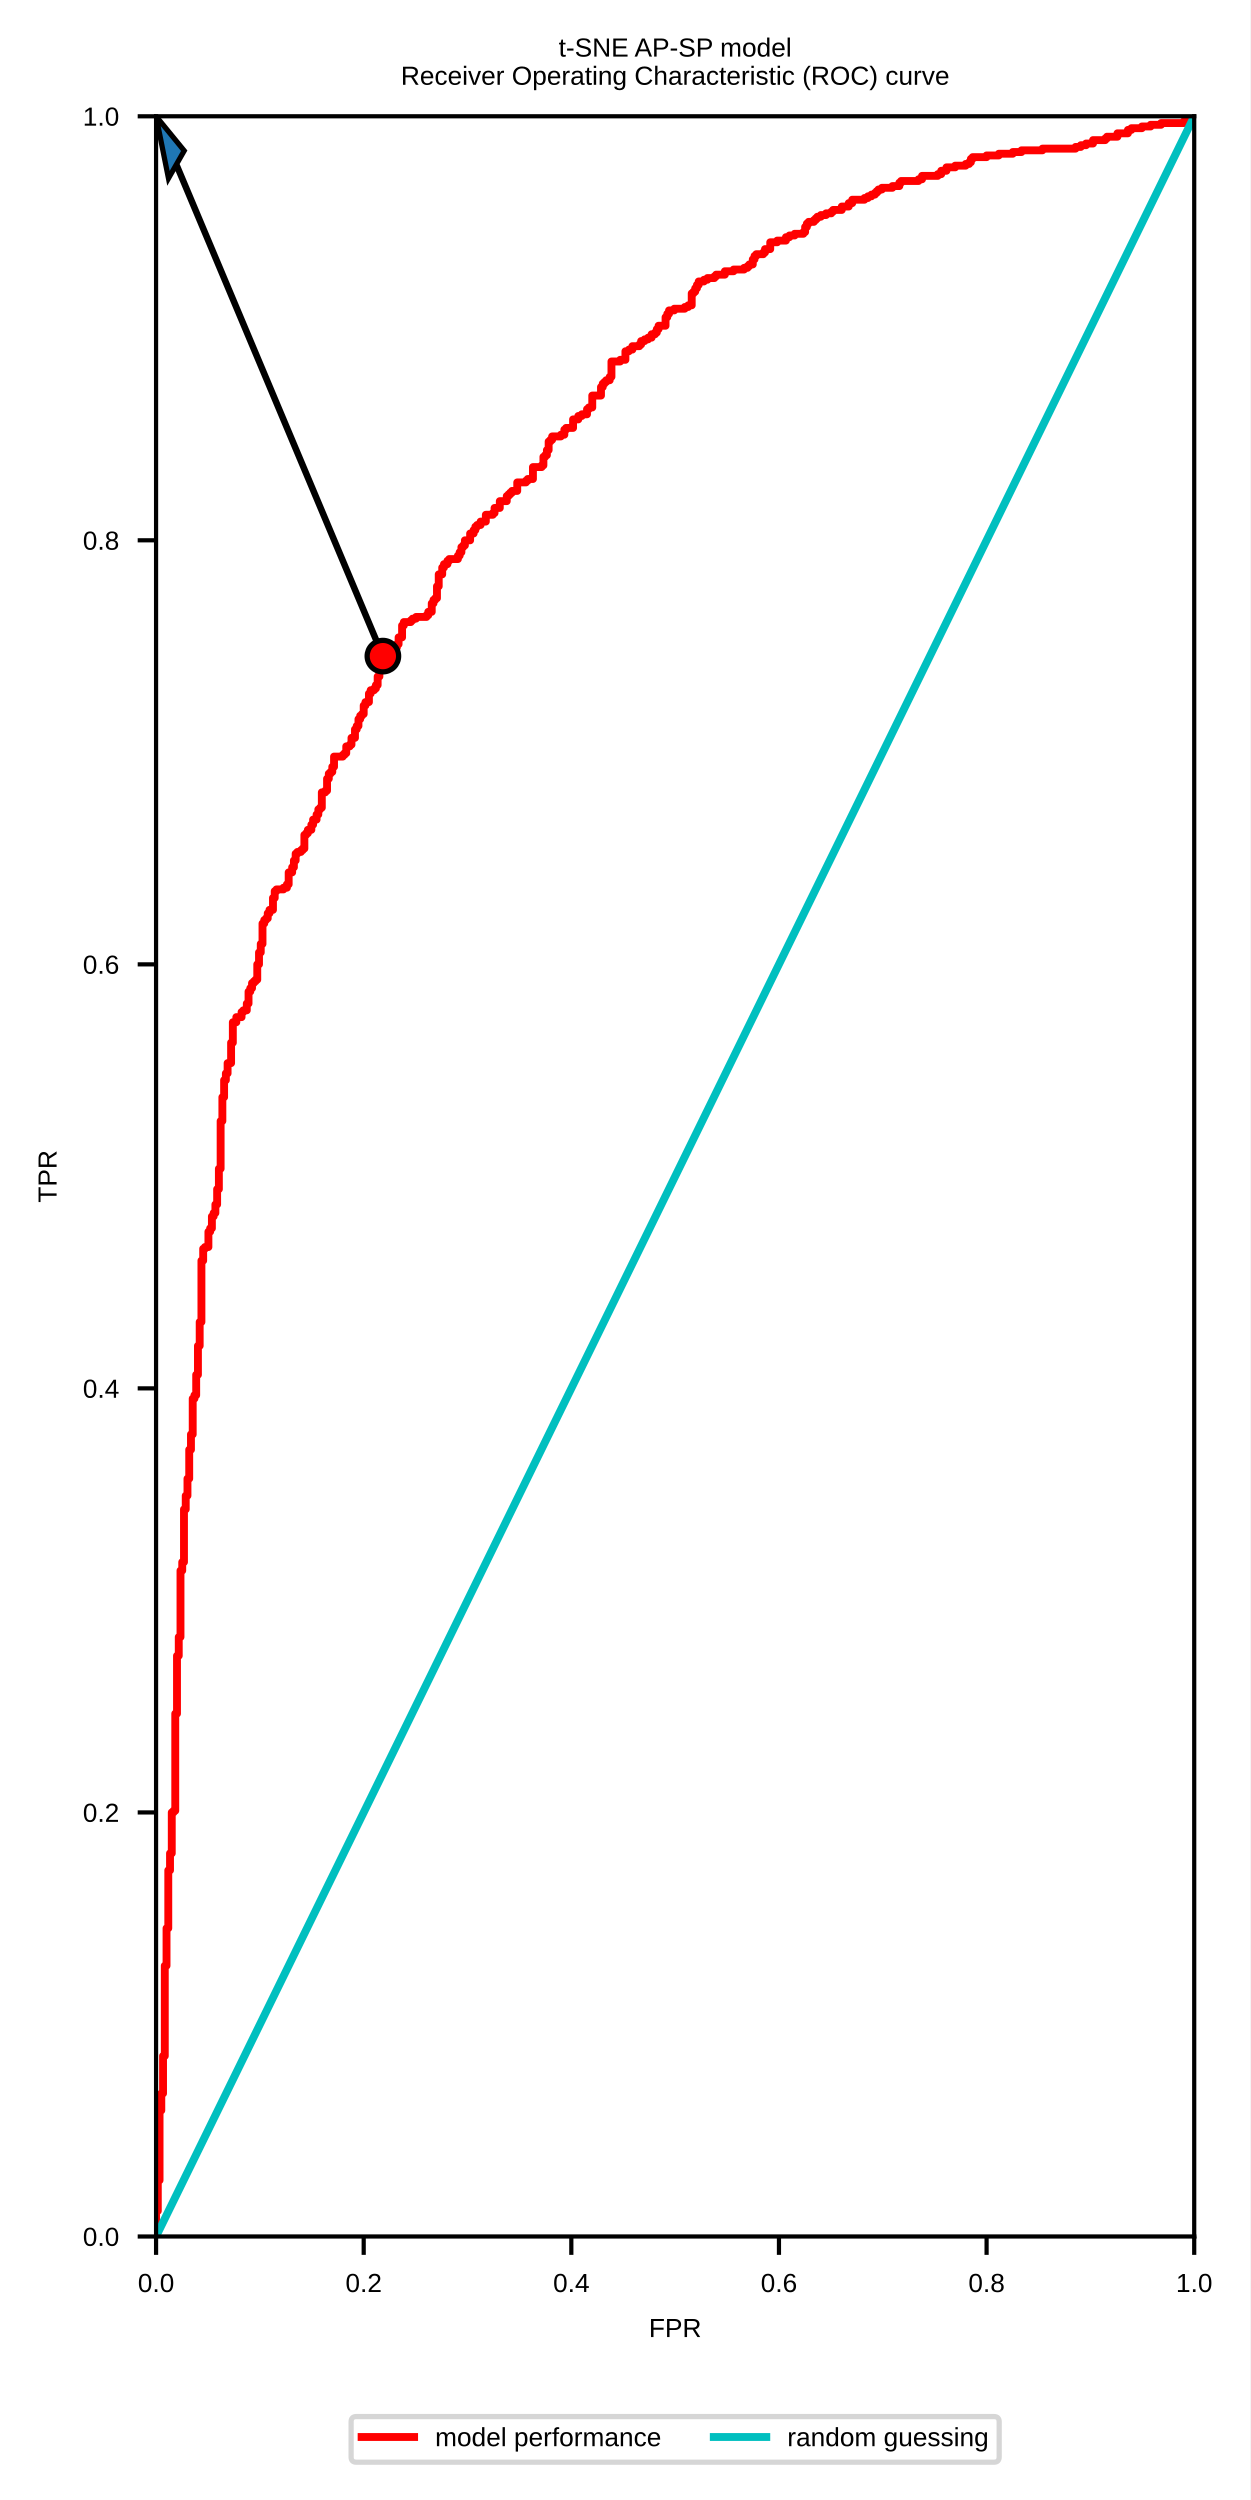
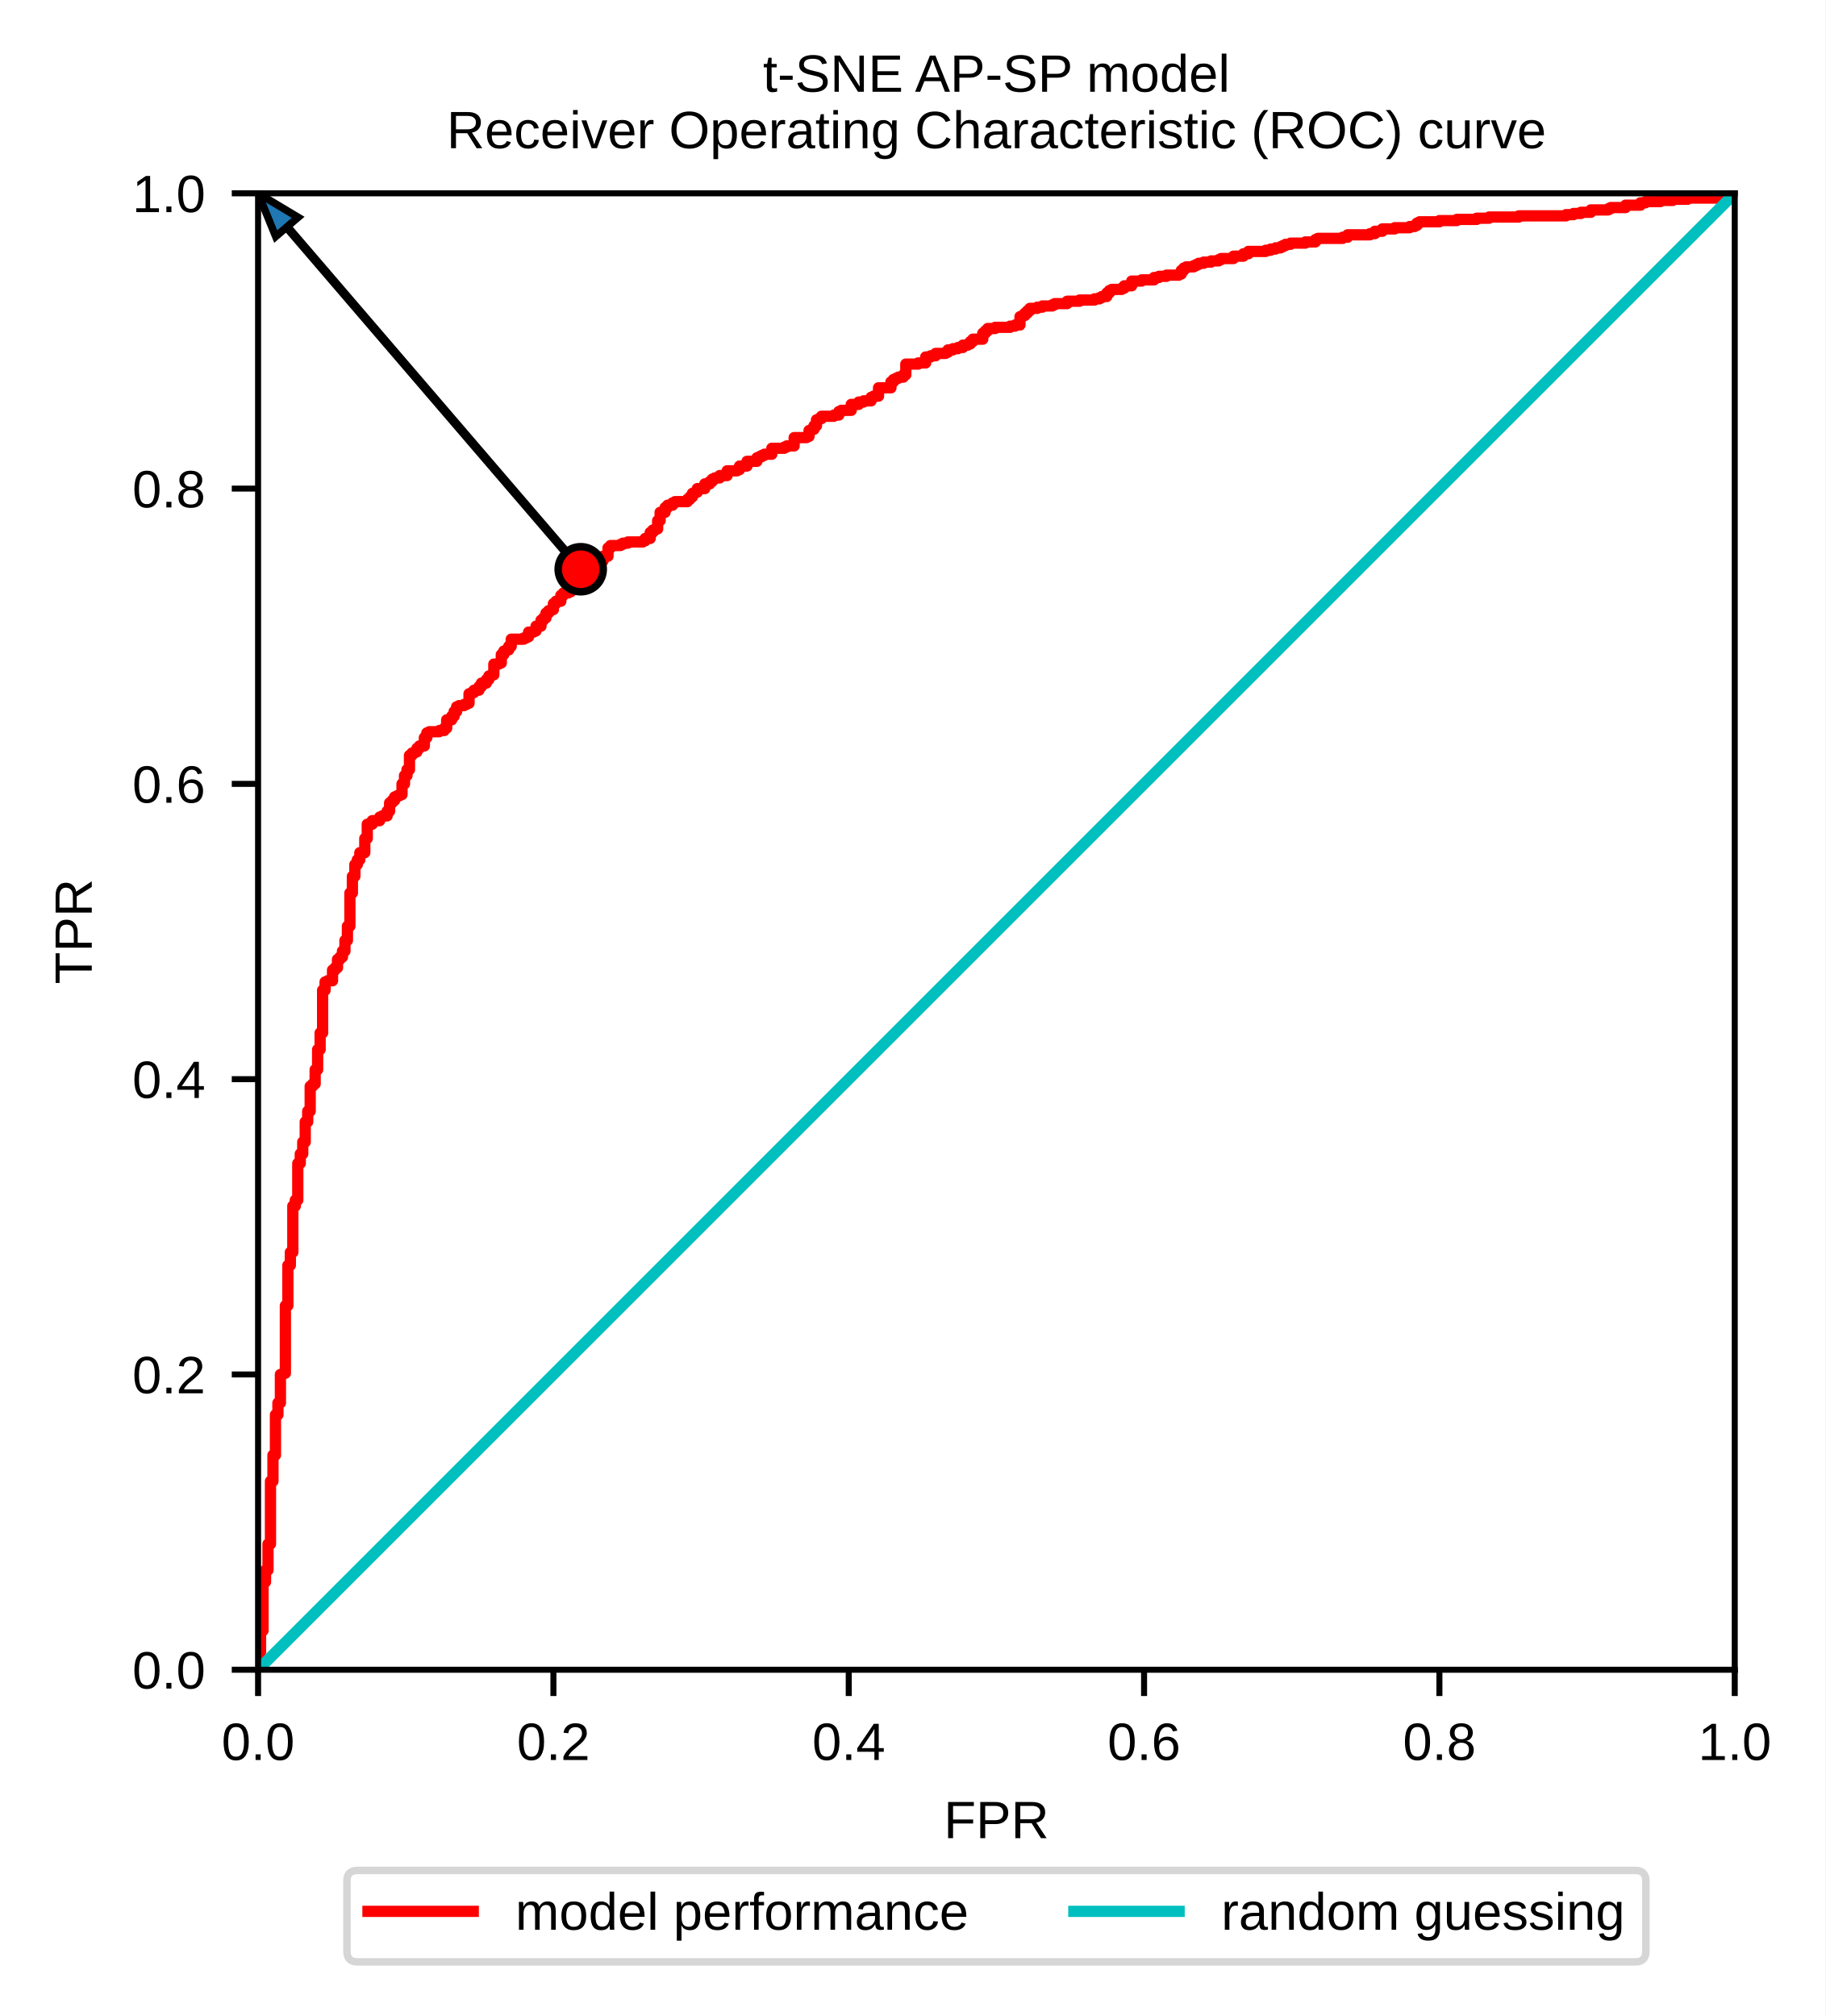
- <svg xmlns="http://www.w3.org/2000/svg" xmlns:xlink="http://www.w3.org/1999/xlink" width="238.114pt" height="476.127pt" viewBox="0 0 238.114 476.127" version="1.1">
+ <svg xmlns="http://www.w3.org/2000/svg" xmlns:xlink="http://www.w3.org/1999/xlink" width="242.838pt" height="268.234pt" viewBox="0 0 242.838 268.234" version="1.1">
  <defs>
    <style type="text/css">*{stroke-linejoin: round; stroke-linecap: butt}</style>
  </defs>
  <g id="figure_1">
    <g id="patch_1">
-       <path d="M 0 476.127  L 238.114 476.127  L 238.114 0  L 0 0  z " style="fill: #ffffff" />
+       <path d="M -0 268.234  L 242.838 268.234  L 242.838 0  L -0 0  z " style="fill: #ffffff" />
    </g>
    <g id="axes_1">
      <g id="patch_2">
-         <path d="M 29.723 425.939  L 227.439 425.939  L 227.439 22.144  L 29.723 22.144  z " style="fill: #ffffff" />
+         <path d="M 34.332 222.163  L 230.773 222.163  L 230.773 25.722  L 34.332 25.722  z " style="fill: #ffffff" />
      </g>
      <g id="patch_3">
-         <path d="M 29.723 22.144  L 35.086 28.708  L 33.66 31.206  L 72.996 124.826  L 72.846 125.089  L 33.51 31.469  L 32.085 33.967  z " clip-path="url(#p49e998c616)" style="fill: #1f77b4; stroke: #000000; stroke-linejoin: miter" />
+         <path d="M 34.332 25.722  L 39.66 28.915  L 38.244 30.13  L 77.326 75.675  L 77.177 75.803  L 38.095 30.258  L 36.679 31.474  z " clip-path="url(#pd72dc86555)" style="fill: #1f77b4; stroke: #000000; stroke-linejoin: miter" />
      </g>
      <g id="matplotlib.axis_1">
        <g id="xtick_1">
          <g id="line2d_1">
            <defs>
-               <path id="mb31fe94b83" d="M 0 0  L 0 3.5  " style="stroke: #000000; stroke-width: 0.8" />
+               <path id="m3ef43708df" d="M 0 0  L 0 3.5  " style="stroke: #000000; stroke-width: 0.8" />
            </defs>
            <g>
-               <use xlink:href="#mb31fe94b83" x="29.723" y="425.939" style="stroke: #000000; stroke-width: 0.8" />
+               <use xlink:href="#m3ef43708df" x="34.332" y="222.163" style="stroke: #000000; stroke-width: 0.8" />
            </g>
          </g>
          <g id="text_1">
-             <text style="font: 5px 'Arial'; text-anchor: middle" x="29.723" y="436.518" transform="rotate(-0 29.72266 436.5184)">0.0</text>
+             <text style="font: 7px 'Arial'; text-anchor: middle" x="34.332" y="234.173" transform="rotate(-0 34.33172 234.1733)">0.0</text>
          </g>
        </g>
        <g id="xtick_2">
          <g id="line2d_2">
            <g>
-               <use xlink:href="#mb31fe94b83" x="69.266" y="425.939" style="stroke: #000000; stroke-width: 0.8" />
+               <use xlink:href="#m3ef43708df" x="73.62" y="222.163" style="stroke: #000000; stroke-width: 0.8" />
            </g>
          </g>
          <g id="text_2">
-             <text style="font: 5px 'Arial'; text-anchor: middle" x="69.266" y="436.518" transform="rotate(-0 69.26596 436.5184)">0.2</text>
+             <text style="font: 7px 'Arial'; text-anchor: middle" x="73.62" y="234.173" transform="rotate(-0 73.61991 234.1733)">0.2</text>
          </g>
        </g>
        <g id="xtick_3">
          <g id="line2d_3">
            <g>
-               <use xlink:href="#mb31fe94b83" x="108.809" y="425.939" style="stroke: #000000; stroke-width: 0.8" />
+               <use xlink:href="#m3ef43708df" x="112.908" y="222.163" style="stroke: #000000; stroke-width: 0.8" />
            </g>
          </g>
          <g id="text_3">
-             <text style="font: 5px 'Arial'; text-anchor: middle" x="108.809" y="436.518" transform="rotate(-0 108.8093 436.5184)">0.4</text>
+             <text style="font: 7px 'Arial'; text-anchor: middle" x="112.908" y="234.173" transform="rotate(-0 112.9081 234.1733)">0.4</text>
          </g>
        </g>
        <g id="xtick_4">
          <g id="line2d_4">
            <g>
-               <use xlink:href="#mb31fe94b83" x="148.353" y="425.939" style="stroke: #000000; stroke-width: 0.8" />
+               <use xlink:href="#m3ef43708df" x="152.196" y="222.163" style="stroke: #000000; stroke-width: 0.8" />
            </g>
          </g>
          <g id="text_4">
-             <text style="font: 5px 'Arial'; text-anchor: middle" x="148.353" y="436.518" transform="rotate(-0 148.3526 436.5184)">0.6</text>
+             <text style="font: 7px 'Arial'; text-anchor: middle" x="152.196" y="234.173" transform="rotate(-0 152.1963 234.1733)">0.6</text>
          </g>
        </g>
        <g id="xtick_5">
          <g id="line2d_5">
            <g>
-               <use xlink:href="#mb31fe94b83" x="187.896" y="425.939" style="stroke: #000000; stroke-width: 0.8" />
+               <use xlink:href="#m3ef43708df" x="191.484" y="222.163" style="stroke: #000000; stroke-width: 0.8" />
            </g>
          </g>
          <g id="text_5">
-             <text style="font: 5px 'Arial'; text-anchor: middle" x="187.896" y="436.518" transform="rotate(-0 187.8959 436.5184)">0.8</text>
+             <text style="font: 7px 'Arial'; text-anchor: middle" x="191.484" y="234.173" transform="rotate(-0 191.4845 234.1733)">0.8</text>
          </g>
        </g>
        <g id="xtick_6">
          <g id="line2d_6">
            <g>
-               <use xlink:href="#mb31fe94b83" x="227.439" y="425.939" style="stroke: #000000; stroke-width: 0.8" />
+               <use xlink:href="#m3ef43708df" x="230.773" y="222.163" style="stroke: #000000; stroke-width: 0.8" />
            </g>
          </g>
          <g id="text_6">
-             <text style="font: 5px 'Arial'; text-anchor: middle" x="227.439" y="436.518" transform="rotate(-0 227.4392 436.5184)">1.0</text>
+             <text style="font: 7px 'Arial'; text-anchor: middle" x="230.773" y="234.173" transform="rotate(-0 230.7727 234.1733)">1.0</text>
          </g>
        </g>
        <g id="text_7">
-           <text style="font: 5px 'Arial'; text-anchor: middle" x="128.581" y="445.091" transform="rotate(-0 128.5809 445.0911)">FPR</text>
+           <text style="font: 7px 'Arial'; text-anchor: middle" x="132.552" y="244.575" transform="rotate(-0 132.5522 244.575)">FPR</text>
        </g>
      </g>
      <g id="matplotlib.axis_2">
        <g id="ytick_1">
          <g id="line2d_7">
            <defs>
-               <path id="m7b2ec43b02" d="M 0 0  L -3.5 0  " style="stroke: #000000; stroke-width: 0.8" />
+               <path id="m87cd14ce79" d="M 0 0  L -3.5 0  " style="stroke: #000000; stroke-width: 0.8" />
            </defs>
            <g>
-               <use xlink:href="#m7b2ec43b02" x="29.723" y="425.939" style="stroke: #000000; stroke-width: 0.8" />
+               <use xlink:href="#m87cd14ce79" x="34.332" y="222.163" style="stroke: #000000; stroke-width: 0.8" />
            </g>
          </g>
          <g id="text_8">
-             <text style="font: 5px 'Arial'; text-anchor: end" x="22.723" y="427.729" transform="rotate(-0 22.72266 427.7289)">0.0</text>
+             <text style="font: 7px 'Arial'; text-anchor: end" x="27.332" y="224.668" transform="rotate(-0 27.33172 224.6681)">0.0</text>
          </g>
        </g>
        <g id="ytick_2">
          <g id="line2d_8">
            <g>
-               <use xlink:href="#m7b2ec43b02" x="29.723" y="345.18" style="stroke: #000000; stroke-width: 0.8" />
+               <use xlink:href="#m87cd14ce79" x="34.332" y="182.875" style="stroke: #000000; stroke-width: 0.8" />
            </g>
          </g>
          <g id="text_9">
-             <text style="font: 5px 'Arial'; text-anchor: end" x="22.723" y="346.97" transform="rotate(-0 22.72266 346.9699)">0.2</text>
+             <text style="font: 7px 'Arial'; text-anchor: end" x="27.332" y="185.38" transform="rotate(-0 27.33172 185.3799)">0.2</text>
          </g>
        </g>
        <g id="ytick_3">
          <g id="line2d_9">
            <g>
-               <use xlink:href="#m7b2ec43b02" x="29.723" y="264.421" style="stroke: #000000; stroke-width: 0.8" />
+               <use xlink:href="#m87cd14ce79" x="34.332" y="143.586" style="stroke: #000000; stroke-width: 0.8" />
            </g>
          </g>
          <g id="text_10">
-             <text style="font: 5px 'Arial'; text-anchor: end" x="22.723" y="266.211" transform="rotate(-0 22.72266 266.2108)">0.4</text>
+             <text style="font: 7px 'Arial'; text-anchor: end" x="27.332" y="146.092" transform="rotate(-0 27.33172 146.0917)">0.4</text>
          </g>
        </g>
        <g id="ytick_4">
          <g id="line2d_10">
            <g>
-               <use xlink:href="#m7b2ec43b02" x="29.723" y="183.662" style="stroke: #000000; stroke-width: 0.8" />
+               <use xlink:href="#m87cd14ce79" x="34.332" y="104.298" style="stroke: #000000; stroke-width: 0.8" />
            </g>
          </g>
          <g id="text_11">
-             <text style="font: 5px 'Arial'; text-anchor: end" x="22.723" y="185.452" transform="rotate(-0 22.72266 185.4518)">0.6</text>
+             <text style="font: 7px 'Arial'; text-anchor: end" x="27.332" y="106.804" transform="rotate(-0 27.33172 106.8035)">0.6</text>
          </g>
        </g>
        <g id="ytick_5">
          <g id="line2d_11">
            <g>
-               <use xlink:href="#m7b2ec43b02" x="29.723" y="102.903" style="stroke: #000000; stroke-width: 0.8" />
+               <use xlink:href="#m87cd14ce79" x="34.332" y="65.01" style="stroke: #000000; stroke-width: 0.8" />
            </g>
          </g>
          <g id="text_12">
-             <text style="font: 5px 'Arial'; text-anchor: end" x="22.723" y="104.693" transform="rotate(-0 22.72266 104.6927)">0.8</text>
+             <text style="font: 7px 'Arial'; text-anchor: end" x="27.332" y="67.515" transform="rotate(-0 27.33172 67.51533)">0.8</text>
          </g>
        </g>
        <g id="ytick_6">
          <g id="line2d_12">
            <g>
-               <use xlink:href="#m7b2ec43b02" x="29.723" y="22.144" style="stroke: #000000; stroke-width: 0.8" />
+               <use xlink:href="#m87cd14ce79" x="34.332" y="25.722" style="stroke: #000000; stroke-width: 0.8" />
            </g>
          </g>
          <g id="text_13">
-             <text style="font: 5px 'Arial'; text-anchor: end" x="22.723" y="23.934" transform="rotate(-0 22.72266 23.93367)">1.0</text>
+             <text style="font: 7px 'Arial'; text-anchor: end" x="27.332" y="28.227" transform="rotate(-0 27.33172 28.22714)">1.0</text>
          </g>
        </g>
        <g id="text_14">
-           <text style="font: 5px 'Arial'; text-anchor: middle" x="10.779" y="224.042" transform="rotate(-90 10.77891 224.0419)">TPR</text>
+           <text style="font: 7px 'Arial'; text-anchor: middle" x="12.21" y="123.942" transform="rotate(-90 12.21047 123.9424)">TPR</text>
        </g>
      </g>
      <g id="line2d_13">
-         <path d="M 29.723 425.939  L 29.723 421.074  L 30.055 421.074  L 30.055 415.236  L 30.387 415.236  L 30.387 401.939  L 30.72 401.939  L 30.72 398.695  L 31.052 398.695  L 31.052 391.56  L 31.384 391.56  L 31.384 374.37  L 31.716 374.37  L 31.716 367.235  L 32.049 367.235  L 32.049 356.208  L 32.381 356.208  L 32.381 352.964  L 32.713 352.964  L 32.713 345.18  L 33.046 345.18  L 33.046 344.856  L 33.378 344.856  L 33.378 326.369  L 33.71 326.369  L 33.71 315.342  L 34.043 315.342  L 34.043 311.774  L 34.375 311.774  L 34.375 299.125  L 34.707 299.125  L 34.707 297.503  L 35.039 297.503  L 35.039 287.449  L 35.372 287.449  L 35.372 284.854  L 35.704 284.854  L 35.704 281.611  L 36.036 281.611  L 36.036 276.097  L 36.369 276.097  L 36.369 273.178  L 36.701 273.178  L 36.701 266.367  L 37.033 266.367  L 37.033 265.719  L 37.365 265.719  L 37.365 261.827  L 37.698 261.827  L 37.698 256.313  L 38.03 256.313  L 38.03 251.772  L 38.362 251.772  L 38.362 240.096  L 38.695 240.096  L 38.695 237.826  L 39.027 237.826  L 39.027 237.502  L 39.692 237.502  L 39.692 234.583  L 40.024 234.583  L 40.024 233.934  L 40.356 233.934  L 40.356 231.664  L 40.688 231.664  L 40.688 231.015  L 41.021 231.015  L 41.021 229.393  L 41.353 229.393  L 41.353 226.474  L 41.685 226.474  L 41.685 222.582  L 42.018 222.582  L 42.018 213.501  L 42.35 213.501  L 42.35 208.96  L 42.682 208.96  L 42.682 205.717  L 43.015 205.717  L 43.015 204.42  L 43.347 204.42  L 43.347 202.474  L 44.011 202.474  L 44.011 198.582  L 44.344 198.582  L 44.344 194.69  L 45.008 194.69  L 45.008 193.717  L 46.005 193.717  L 46.005 192.744  L 46.337 192.744  L 46.337 192.419  L 47.002 192.419  L 47.002 191.122  L 47.334 191.122  L 47.334 188.852  L 47.667 188.852  L 47.667 188.203  L 47.999 188.203  L 47.999 187.23  L 48.331 187.23  L 48.331 186.906  L 48.664 186.906  L 48.664 186.581  L 48.996 186.581  L 48.996 183.662  L 49.328 183.662  L 49.328 181.392  L 49.66 181.392  L 49.66 179.77  L 49.993 179.77  L 49.993 175.878  L 50.325 175.878  L 50.325 175.23  L 50.657 175.23  L 50.657 174.905  L 50.99 174.905  L 50.99 173.932  L 51.322 173.932  L 51.322 173.284  L 51.987 173.284  L 51.987 171.013  L 52.319 171.013  L 52.319 169.716  L 52.651 169.716  L 52.651 169.392  L 53.98 169.392  L 53.98 169.067  L 54.645 169.067  L 54.645 168.419  L 54.977 168.419  L 54.977 166.148  L 55.642 166.148  L 55.642 165.175  L 55.974 165.175  L 55.974 163.878  L 56.306 163.878  L 56.306 162.581  L 56.639 162.581  L 56.639 162.256  L 57.303 162.256  L 57.303 161.932  L 57.636 161.932  L 57.636 161.608  L 57.968 161.608  L 57.968 159.013  L 58.3 159.013  L 58.3 158.689  L 58.632 158.689  L 58.632 158.04  L 59.297 158.04  L 59.297 157.067  L 59.629 157.067  L 59.629 156.094  L 60.294 156.094  L 60.294 155.121  L 60.626 155.121  L 60.626 154.148  L 60.959 154.148  L 60.959 153.824  L 61.291 153.824  L 61.291 150.905  L 61.955 150.905  L 61.955 150.58  L 62.288 150.58  L 62.288 148.31  L 62.62 148.31  L 62.62 147.337  L 62.952 147.337  L 62.952 147.013  L 63.285 147.013  L 63.285 146.04  L 63.617 146.04  L 63.617 144.094  L 65.278 144.094  L 65.278 143.769  L 65.611 143.769  L 65.611 143.445  L 65.943 143.445  L 65.943 142.148  L 66.608 142.148  L 66.608 141.823  L 66.94 141.823  L 66.94 140.526  L 67.604 140.526  L 67.604 138.904  L 67.937 138.904  L 67.937 138.256  L 68.269 138.256  L 68.269 136.958  L 68.601 136.958  L 68.601 136.31  L 68.934 136.31  L 68.934 135.985  L 69.266 135.985  L 69.266 134.364  L 69.598 134.364  L 69.598 133.715  L 70.263 133.715  L 70.263 132.093  L 70.595 132.093  L 70.595 131.445  L 71.26 131.445  L 71.26 131.12  L 71.592 131.12  L 71.592 130.472  L 71.924 130.472  L 71.924 128.85  L 72.257 128.85  L 72.257 127.228  L 72.589 127.228  L 72.589 125.931  L 72.921 125.931  L 72.921 124.958  L 73.918 124.958  L 73.918 124.309  L 75.247 124.309  L 75.247 123.336  L 75.58 123.336  L 75.58 122.688  L 75.912 122.688  L 75.912 121.39  L 76.576 121.39  L 76.576 119.12  L 76.909 119.12  L 76.909 118.471  L 78.238 118.471  L 78.238 118.147  L 78.57 118.147  L 78.57 117.823  L 79.235 117.823  L 79.235 117.498  L 81.229 117.498  L 81.229 117.174  L 81.561 117.174  L 81.561 116.525  L 82.226 116.525  L 82.226 114.904  L 82.558 114.904  L 82.558 114.255  L 82.89 114.255  L 82.89 113.931  L 83.222 113.931  L 83.222 111.66  L 83.555 111.66  L 83.555 109.39  L 84.219 109.39  L 84.219 108.093  L 84.552 108.093  L 84.552 107.444  L 85.216 107.444  L 85.216 106.795  L 85.549 106.795  L 85.549 106.471  L 87.21 106.471  L 87.21 105.822  L 87.542 105.822  L 87.542 105.174  L 87.875 105.174  L 87.875 104.201  L 88.207 104.201  L 88.207 103.876  L 88.539 103.876  L 88.539 102.903  L 89.536 102.903  L 89.536 101.606  L 90.201 101.606  L 90.201 100.957  L 90.533 100.957  L 90.533 100.309  L 90.865 100.309  L 90.865 99.984  L 91.53 99.984  L 91.53 99.336  L 92.527 99.336  L 92.527 98.038  L 93.856 98.038  L 93.856 97.714  L 94.188 97.714  L 94.188 96.741  L 95.185 96.741  L 95.185 95.444  L 96.514 95.444  L 96.514 94.471  L 96.847 94.471  L 96.847 94.146  L 97.179 94.146  L 97.179 93.822  L 97.511 93.822  L 97.511 93.498  L 98.508 93.498  L 98.508 91.876  L 100.17 91.876  L 100.17 91.552  L 100.502 91.552  L 100.502 91.227  L 101.499 91.227  L 101.499 88.957  L 103.16 88.957  L 103.16 88.633  L 103.493 88.633  L 103.493 87.011  L 103.825 87.011  L 103.825 86.687  L 104.157 86.687  L 104.157 85.714  L 104.489 85.714  L 104.489 84.092  L 104.822 84.092  L 104.822 83.768  L 105.154 83.768  L 105.154 83.119  L 106.815 83.119  L 106.815 82.795  L 107.48 82.795  L 107.48 81.822  L 107.812 81.822  L 107.812 81.497  L 109.142 81.497  L 109.142 79.876  L 110.138 79.876  L 110.138 79.227  L 110.803 79.227  L 110.803 78.903  L 111.8 78.903  L 111.8 77.93  L 112.132 77.93  L 112.132 77.605  L 112.797 77.605  L 112.797 75.335  L 114.458 75.335  L 114.458 73.713  L 114.791 73.713  L 114.791 73.065  L 115.123 73.065  L 115.123 72.74  L 115.455 72.74  L 115.455 72.416  L 116.12 72.416  L 116.12 71.767  L 116.452 71.767  L 116.452 68.848  L 118.114 68.848  L 118.114 68.524  L 119.11 68.524  L 119.11 66.902  L 119.775 66.902  L 119.775 66.578  L 120.44 66.578  L 120.44 65.929  L 121.769 65.929  L 121.769 65.605  L 122.101 65.605  L 122.101 64.956  L 122.766 64.956  L 122.766 64.632  L 123.43 64.632  L 123.43 64.308  L 124.095 64.308  L 124.095 63.659  L 124.76 63.659  L 124.76 63.335  L 125.092 63.335  L 125.092 62.686  L 125.424 62.686  L 125.424 62.037  L 126.753 62.037  L 126.753 60.416  L 127.086 60.416  L 127.086 59.767  L 127.418 59.767  L 127.418 59.118  L 128.415 59.118  L 128.415 58.794  L 130.409 58.794  L 130.409 58.47  L 131.073 58.47  L 131.073 58.145  L 131.738 58.145  L 131.738 55.875  L 132.07 55.875  L 132.07 55.551  L 132.402 55.551  L 132.402 54.902  L 132.735 54.902  L 132.735 54.253  L 133.067 54.253  L 133.067 53.605  L 134.064 53.605  L 134.064 53.28  L 134.728 53.28  L 134.728 52.956  L 136.058 52.956  L 136.058 52.632  L 136.39 52.632  L 136.39 52.307  L 138.051 52.307  L 138.051 51.659  L 139.713 51.659  L 139.713 51.334  L 141.707 51.334  L 141.707 51.01  L 142.371 51.01  L 142.371 50.686  L 142.704 50.686  L 142.704 50.361  L 143.368 50.361  L 143.368 49.388  L 143.7 49.388  L 143.7 48.74  L 144.033 48.74  L 144.033 48.415  L 145.362 48.415  L 145.362 48.091  L 145.694 48.091  L 145.694 47.442  L 146.691 47.442  L 146.691 46.145  L 148.02 46.145  L 148.02 45.821  L 149.682 45.821  L 149.682 45.172  L 150.346 45.172  L 150.346 44.848  L 151.343 44.848  L 151.343 44.523  L 153.005 44.523  L 153.005 44.199  L 153.337 44.199  L 153.337 43.226  L 153.669 43.226  L 153.669 42.577  L 154.002 42.577  L 154.002 42.253  L 154.999 42.253  L 154.999 41.929  L 155.331 41.929  L 155.331 41.604  L 155.663 41.604  L 155.663 41.28  L 156.328 41.28  L 156.328 40.956  L 157.325 40.956  L 157.325 40.631  L 158.321 40.631  L 158.321 40.307  L 158.654 40.307  L 158.654 39.983  L 160.315 39.983  L 160.315 39.334  L 161.644 39.334  L 161.644 38.685  L 162.309 38.685  L 162.309 38.037  L 164.635 38.037  L 164.635 37.712  L 165.3 37.712  L 165.3 37.388  L 165.964 37.388  L 165.964 37.064  L 166.629 37.064  L 166.629 36.739  L 166.961 36.739  L 166.961 36.415  L 167.293 36.415  L 167.293 36.091  L 167.958 36.091  L 167.958 35.766  L 169.952 35.766  L 169.952 35.442  L 171.281 35.442  L 171.281 34.793  L 171.613 34.793  L 171.613 34.469  L 174.936 34.469  L 174.936 34.145  L 175.601 34.145  L 175.601 33.496  L 178.592 33.496  L 178.592 33.172  L 179.256 33.172  L 179.256 32.523  L 180.253 32.523  L 180.253 31.874  L 181.915 31.874  L 181.915 31.55  L 183.908 31.55  L 183.908 31.226  L 184.573 31.226  L 184.573 30.901  L 184.905 30.901  L 184.905 30.253  L 185.238 30.253  L 185.238 29.928  L 187.896 29.928  L 187.896 29.604  L 190.222 29.604  L 190.222 29.28  L 192.88 29.28  L 192.88 28.955  L 194.542 28.955  L 194.542 28.631  L 198.529 28.631  L 198.529 28.307  L 204.843 28.307  L 204.843 27.982  L 205.84 27.982  L 205.84 27.658  L 206.837 27.658  L 206.837 27.334  L 208.166 27.334  L 208.166 26.685  L 210.492 26.685  L 210.492 26.361  L 210.824 26.361  L 210.824 26.036  L 212.818 26.036  L 212.818 25.388  L 214.812 25.388  L 214.812 24.739  L 215.477 24.739  L 215.477 24.415  L 217.47 24.415  L 217.47 24.09  L 219.132 24.09  L 219.132 23.766  L 221.126 23.766  L 221.126 23.442  L 225.445 23.442  L 225.445 23.117  L 226.11 23.117  L 226.11 22.793  L 226.442 22.793  L 226.442 22.469  L 227.107 22.469  L 227.107 22.144  L 227.439 22.144  L 227.439 22.144  " clip-path="url(#p49e998c616)" style="fill: none; stroke: #ff0000; stroke-width: 1.5; stroke-linecap: square" />
+         <path d="M 34.332 222.163  L 34.332 219.796  L 34.662 219.796  L 34.662 216.956  L 34.992 216.956  L 34.992 210.487  L 35.322 210.487  L 35.322 208.909  L 35.652 208.909  L 35.652 205.438  L 35.982 205.438  L 35.982 197.075  L 36.313 197.075  L 36.313 193.604  L 36.643 193.604  L 36.643 188.239  L 36.973 188.239  L 36.973 186.661  L 37.303 186.661  L 37.303 182.875  L 37.633 182.875  L 37.633 182.717  L 37.963 182.717  L 37.963 173.723  L 38.294 173.723  L 38.294 168.359  L 38.624 168.359  L 38.624 166.623  L 38.954 166.623  L 38.954 160.469  L 39.284 160.469  L 39.284 159.68  L 39.614 159.68  L 39.614 154.789  L 39.944 154.789  L 39.944 153.527  L 40.274 153.527  L 40.274 151.949  L 40.605 151.949  L 40.605 149.267  L 40.935 149.267  L 40.935 147.847  L 41.265 147.847  L 41.265 144.533  L 41.595 144.533  L 41.595 144.218  L 41.925 144.218  L 41.925 142.324  L 42.255 142.324  L 42.255 139.642  L 42.586 139.642  L 42.586 137.433  L 42.916 137.433  L 42.916 131.753  L 43.246 131.753  L 43.246 130.648  L 43.576 130.648  L 43.576 130.49  L 44.236 130.49  L 44.236 129.07  L 44.566 129.07  L 44.566 128.755  L 44.897 128.755  L 44.897 127.65  L 45.227 127.65  L 45.227 127.335  L 45.557 127.335  L 45.557 126.546  L 45.887 126.546  L 45.887 125.126  L 46.217 125.126  L 46.217 123.232  L 46.547 123.232  L 46.547 118.814  L 46.878 118.814  L 46.878 116.605  L 47.208 116.605  L 47.208 115.028  L 47.538 115.028  L 47.538 114.396  L 47.868 114.396  L 47.868 113.45  L 48.528 113.45  L 48.528 111.556  L 48.858 111.556  L 48.858 109.663  L 49.519 109.663  L 49.519 109.19  L 50.509 109.19  L 50.509 108.716  L 50.839 108.716  L 50.839 108.558  L 51.5 108.558  L 51.5 107.927  L 51.83 107.927  L 51.83 106.823  L 52.16 106.823  L 52.16 106.507  L 52.49 106.507  L 52.49 106.034  L 52.82 106.034  L 52.82 105.876  L 53.15 105.876  L 53.15 105.718  L 53.481 105.718  L 53.481 104.298  L 53.811 104.298  L 53.811 103.194  L 54.141 103.194  L 54.141 102.405  L 54.471 102.405  L 54.471 100.511  L 54.801 100.511  L 54.801 100.196  L 55.131 100.196  L 55.131 100.038  L 55.462 100.038  L 55.462 99.565  L 55.792 99.565  L 55.792 99.249  L 56.452 99.249  L 56.452 98.145  L 56.782 98.145  L 56.782 97.514  L 57.112 97.514  L 57.112 97.356  L 58.433 97.356  L 58.433 97.198  L 59.093 97.198  L 59.093 96.882  L 59.423 96.882  L 59.423 95.778  L 60.084 95.778  L 60.084 95.305  L 60.414 95.305  L 60.414 94.673  L 60.744 94.673  L 60.744 94.042  L 61.074 94.042  L 61.074 93.885  L 61.734 93.885  L 61.734 93.727  L 62.065 93.727  L 62.065 93.569  L 62.395 93.569  L 62.395 92.307  L 62.725 92.307  L 62.725 92.149  L 63.055 92.149  L 63.055 91.833  L 63.715 91.833  L 63.715 91.36  L 64.045 91.36  L 64.045 90.887  L 64.706 90.887  L 64.706 90.413  L 65.036 90.413  L 65.036 89.94  L 65.366 89.94  L 65.366 89.782  L 65.696 89.782  L 65.696 88.362  L 66.357 88.362  L 66.357 88.204  L 66.687 88.204  L 66.687 87.1  L 67.017 87.1  L 67.017 86.626  L 67.347 86.626  L 67.347 86.469  L 67.677 86.469  L 67.677 85.995  L 68.007 85.995  L 68.007 85.049  L 69.658 85.049  L 69.658 84.891  L 69.988 84.891  L 69.988 84.733  L 70.318 84.733  L 70.318 84.102  L 70.979 84.102  L 70.979 83.944  L 71.309 83.944  L 71.309 83.313  L 71.969 83.313  L 71.969 82.524  L 72.299 82.524  L 72.299 82.209  L 72.629 82.209  L 72.629 81.577  L 72.96 81.577  L 72.96 81.262  L 73.29 81.262  L 73.29 81.104  L 73.62 81.104  L 73.62 80.315  L 73.95 80.315  L 73.95 80  L 74.61 80  L 74.61 79.211  L 74.941 79.211  L 74.941 78.895  L 75.601 78.895  L 75.601 78.737  L 75.931 78.737  L 75.931 78.422  L 76.261 78.422  L 76.261 77.633  L 76.591 77.633  L 76.591 76.844  L 76.921 76.844  L 76.921 76.213  L 77.252 76.213  L 77.252 75.739  L 78.242 75.739  L 78.242 75.424  L 79.563 75.424  L 79.563 74.95  L 79.893 74.95  L 79.893 74.635  L 80.223 74.635  L 80.223 74.004  L 80.883 74.004  L 80.883 72.899  L 81.213 72.899  L 81.213 72.584  L 82.534 72.584  L 82.534 72.426  L 82.864 72.426  L 82.864 72.268  L 83.524 72.268  L 83.524 72.11  L 85.505 72.11  L 85.505 71.953  L 85.836 71.953  L 85.836 71.637  L 86.496 71.637  L 86.496 70.848  L 86.826 70.848  L 86.826 70.533  L 87.156 70.533  L 87.156 70.375  L 87.486 70.375  L 87.486 69.27  L 87.816 69.27  L 87.816 68.166  L 88.477 68.166  L 88.477 67.535  L 88.807 67.535  L 88.807 67.219  L 89.467 67.219  L 89.467 66.904  L 89.797 66.904  L 89.797 66.746  L 91.448 66.746  L 91.448 66.43  L 91.778 66.43  L 91.778 66.115  L 92.108 66.115  L 92.108 65.641  L 92.439 65.641  L 92.439 65.483  L 92.769 65.483  L 92.769 65.01  L 93.759 65.01  L 93.759 64.379  L 94.42 64.379  L 94.42 64.063  L 94.75 64.063  L 94.75 63.748  L 95.08 63.748  L 95.08 63.59  L 95.74 63.59  L 95.74 63.274  L 96.731 63.274  L 96.731 62.643  L 98.051 62.643  L 98.051 62.486  L 98.381 62.486  L 98.381 62.012  L 99.372 62.012  L 99.372 61.381  L 100.692 61.381  L 100.692 60.908  L 101.023 60.908  L 101.023 60.75  L 101.353 60.75  L 101.353 60.592  L 101.683 60.592  L 101.683 60.434  L 102.673 60.434  L 102.673 59.645  L 104.324 59.645  L 104.324 59.488  L 104.654 59.488  L 104.654 59.33  L 105.645 59.33  L 105.645 58.225  L 107.295 58.225  L 107.295 58.068  L 107.626 58.068  L 107.626 57.279  L 107.956 57.279  L 107.956 57.121  L 108.286 57.121  L 108.286 56.648  L 108.616 56.648  L 108.616 55.859  L 108.946 55.859  L 108.946 55.701  L 109.276 55.701  L 109.276 55.385  L 110.927 55.385  L 110.927 55.227  L 111.587 55.227  L 111.587 54.754  L 111.918 54.754  L 111.918 54.596  L 113.238 54.596  L 113.238 53.807  L 114.229 53.807  L 114.229 53.492  L 114.889 53.492  L 114.889 53.334  L 115.879 53.334  L 115.879 52.861  L 116.21 52.861  L 116.21 52.703  L 116.87 52.703  L 116.87 51.598  L 118.521 51.598  L 118.521 50.81  L 118.851 50.81  L 118.851 50.494  L 119.181 50.494  L 119.181 50.336  L 119.511 50.336  L 119.511 50.178  L 120.171 50.178  L 120.171 49.863  L 120.502 49.863  L 120.502 48.443  L 122.152 48.443  L 122.152 48.285  L 123.143 48.285  L 123.143 47.496  L 123.803 47.496  L 123.803 47.338  L 124.463 47.338  L 124.463 47.023  L 125.784 47.023  L 125.784 46.865  L 126.114 46.865  L 126.114 46.549  L 126.775 46.549  L 126.775 46.392  L 127.435 46.392  L 127.435 46.234  L 128.095 46.234  L 128.095 45.918  L 128.755 45.918  L 128.755 45.76  L 129.086 45.76  L 129.086 45.445  L 129.416 45.445  L 129.416 45.129  L 130.736 45.129  L 130.736 44.34  L 131.067 44.34  L 131.067 44.025  L 131.397 44.025  L 131.397 43.709  L 132.387 43.709  L 132.387 43.551  L 134.368 43.551  L 134.368 43.394  L 135.028 43.394  L 135.028 43.236  L 135.689 43.236  L 135.689 42.131  L 136.019 42.131  L 136.019 41.974  L 136.349 41.974  L 136.349 41.658  L 136.679 41.658  L 136.679 41.343  L 137.009 41.343  L 137.009 41.027  L 138 41.027  L 138 40.869  L 138.66 40.869  L 138.66 40.711  L 139.981 40.711  L 139.981 40.554  L 140.311 40.554  L 140.311 40.396  L 141.962 40.396  L 141.962 40.08  L 143.612 40.08  L 143.612 39.922  L 145.593 39.922  L 145.593 39.765  L 146.254 39.765  L 146.254 39.607  L 146.584 39.607  L 146.584 39.449  L 147.244 39.449  L 147.244 38.976  L 147.574 38.976  L 147.574 38.66  L 147.904 38.66  L 147.904 38.502  L 149.225 38.502  L 149.225 38.345  L 149.555 38.345  L 149.555 38.029  L 150.546 38.029  L 150.546 37.398  L 151.866 37.398  L 151.866 37.24  L 153.517 37.24  L 153.517 36.925  L 154.177 36.925  L 154.177 36.767  L 155.168 36.767  L 155.168 36.609  L 156.818 36.609  L 156.818 36.451  L 157.149 36.451  L 157.149 35.978  L 157.479 35.978  L 157.479 35.662  L 157.809 35.662  L 157.809 35.505  L 158.799 35.505  L 158.799 35.347  L 159.129 35.347  L 159.129 35.189  L 159.46 35.189  L 159.46 35.031  L 160.12 35.031  L 160.12 34.873  L 161.11 34.873  L 161.11 34.716  L 162.101 34.716  L 162.101 34.558  L 162.431 34.558  L 162.431 34.4  L 164.082 34.4  L 164.082 34.084  L 165.402 34.084  L 165.402 33.769  L 166.063 33.769  L 166.063 33.453  L 168.374 33.453  L 168.374 33.296  L 169.034 33.296  L 169.034 33.138  L 169.694 33.138  L 169.694 32.98  L 170.355 32.98  L 170.355 32.822  L 170.685 32.822  L 170.685 32.664  L 171.015 32.664  L 171.015 32.507  L 171.675 32.507  L 171.675 32.349  L 173.656 32.349  L 173.656 32.191  L 174.977 32.191  L 174.977 31.875  L 175.307 31.875  L 175.307 31.718  L 178.609 31.718  L 178.609 31.56  L 179.269 31.56  L 179.269 31.244  L 182.24 31.244  L 182.24 31.087  L 182.901 31.087  L 182.901 30.771  L 183.891 30.771  L 183.891 30.455  L 185.542 30.455  L 185.542 30.298  L 187.523 30.298  L 187.523 30.14  L 188.183 30.14  L 188.183 29.982  L 188.513 29.982  L 188.513 29.667  L 188.843 29.667  L 188.843 29.509  L 191.484 29.509  L 191.484 29.351  L 193.796 29.351  L 193.796 29.193  L 196.437 29.193  L 196.437 29.035  L 198.088 29.035  L 198.088 28.878  L 202.049 28.878  L 202.049 28.72  L 208.322 28.72  L 208.322 28.562  L 209.313 28.562  L 209.313 28.404  L 210.303 28.404  L 210.303 28.246  L 211.624 28.246  L 211.624 27.931  L 213.935 27.931  L 213.935 27.773  L 214.265 27.773  L 214.265 27.615  L 216.246 27.615  L 216.246 27.3  L 218.227 27.3  L 218.227 26.984  L 218.887 26.984  L 218.887 26.826  L 220.868 26.826  L 220.868 26.669  L 222.519 26.669  L 222.519 26.511  L 224.5 26.511  L 224.5 26.353  L 228.792 26.353  L 228.792 26.195  L 229.452 26.195  L 229.452 26.037  L 229.782 26.037  L 229.782 25.88  L 230.443 25.88  L 230.443 25.722  L 230.773 25.722  L 230.773 25.722  " clip-path="url(#pd72dc86555)" style="fill: none; stroke: #ff0000; stroke-width: 1.5; stroke-linecap: square" />
      </g>
      <g id="line2d_14">
        <defs>
-           <path id="m0cfc362e94" d="M 0 3  C 0.796 3 1.559 2.684 2.121 2.121  C 2.684 1.559 3 0.796 3 0  C 3 -0.796 2.684 -1.559 2.121 -2.121  C 1.559 -2.684 0.796 -3 0 -3  C -0.796 -3 -1.559 -2.684 -2.121 -2.121  C -2.684 -1.559 -3 -0.796 -3 0  C -3 0.796 -2.684 1.559 -2.121 2.121  C -1.559 2.684 -0.796 3 0 3  z " style="stroke: #000000" />
+           <path id="mc1e6259484" d="M 0 3  C 0.796 3 1.559 2.684 2.121 2.121  C 2.684 1.559 3 0.796 3 0  C 3 -0.796 2.684 -1.559 2.121 -2.121  C 1.559 -2.684 0.796 -3 0 -3  C -0.796 -3 -1.559 -2.684 -2.121 -2.121  C -2.684 -1.559 -3 -0.796 -3 0  C -3 0.796 -2.684 1.559 -2.121 2.121  C -1.559 2.684 -0.796 3 0 3  z " style="stroke: #000000" />
        </defs>
-         <g clip-path="url(#p49e998c616)">
-           <use xlink:href="#m0cfc362e94" x="72.921" y="124.958" style="fill: #ff0000; stroke: #000000" />
+         <g clip-path="url(#pd72dc86555)">
+           <use xlink:href="#mc1e6259484" x="77.252" y="75.739" style="fill: #ff0000; stroke: #000000" />
        </g>
      </g>
      <g id="line2d_15">
-         <path d="M 29.723 425.939  L 227.439 22.144  " clip-path="url(#p49e998c616)" style="fill: none; stroke: #00bfbf; stroke-width: 1.5; stroke-linecap: square" />
+         <path d="M 34.332 222.163  L 230.773 25.722  " clip-path="url(#pd72dc86555)" style="fill: none; stroke: #00bfbf; stroke-width: 1.5; stroke-linecap: square" />
      </g>
      <g id="patch_4">
-         <path d="M 29.723 425.939  L 29.723 22.144  " style="fill: none; stroke: #000000; stroke-width: 0.8; stroke-linejoin: miter; stroke-linecap: square" />
+         <path d="M 34.332 222.163  L 34.332 25.722  " style="fill: none; stroke: #000000; stroke-width: 0.8; stroke-linejoin: miter; stroke-linecap: square" />
      </g>
      <g id="patch_5">
-         <path d="M 227.439 425.939  L 227.439 22.144  " style="fill: none; stroke: #000000; stroke-width: 0.8; stroke-linejoin: miter; stroke-linecap: square" />
+         <path d="M 230.773 222.163  L 230.773 25.722  " style="fill: none; stroke: #000000; stroke-width: 0.8; stroke-linejoin: miter; stroke-linecap: square" />
      </g>
      <g id="patch_6">
-         <path d="M 29.723 425.939  L 227.439 425.939  " style="fill: none; stroke: #000000; stroke-width: 0.8; stroke-linejoin: miter; stroke-linecap: square" />
+         <path d="M 34.332 222.163  L 230.773 222.163  " style="fill: none; stroke: #000000; stroke-width: 0.8; stroke-linejoin: miter; stroke-linecap: square" />
      </g>
      <g id="patch_7">
-         <path d="M 29.723 22.144  L 227.439 22.144  " style="fill: none; stroke: #000000; stroke-width: 0.8; stroke-linejoin: miter; stroke-linecap: square" />
+         <path d="M 34.332 25.722  L 230.773 25.722  " style="fill: none; stroke: #000000; stroke-width: 0.8; stroke-linejoin: miter; stroke-linecap: square" />
      </g>
      <g id="text_15">
-         <text style="font: 5px 'Arial'" transform="translate(106.3942 10.77891)">t-SNE AP-SP model</text>
-         <text style="font: 5px 'Arial'" transform="translate(76.34616 16.14422)">Receiver Operating Characteristic (ROC) curve</text>
+         <text style="font: 7px 'Arial'" transform="translate(101.4908 12.21047)">t-SNE AP-SP model</text>
+         <text style="font: 7px 'Arial'" transform="translate(59.42352 19.72191)">Receiver Operating Characteristic (ROC) curve</text>
      </g>
      <g id="legend_1">
        <g id="patch_8">
-           <path d="M 67.868 468.927  L 189.294 468.927  Q 190.294 468.927 190.294 467.927  L 190.294 461.234  Q 190.294 460.234 189.294 460.234  L 67.868 460.234  Q 66.868 460.234 66.868 461.234  L 66.868 467.927  Q 66.868 468.927 67.868 468.927  z " style="fill: #ffffff; opacity: 0.8; stroke: #cccccc; stroke-linejoin: miter" />
+           <path d="M 47.554 261.034  L 217.551 261.034  Q 218.951 261.034 218.951 259.634  L 218.951 250.265  Q 218.951 248.865 217.551 248.865  L 47.554 248.865  Q 46.154 248.865 46.154 250.265  L 46.154 259.634  Q 46.154 261.034 47.554 261.034  z " style="fill: #ffffff; opacity: 0.8; stroke: #cccccc; stroke-linejoin: miter" />
        </g>
        <g id="line2d_16">
-           <path d="M 68.868 464.124  L 73.868 464.124  L 78.868 464.124  " style="fill: none; stroke: #ff0000; stroke-width: 1.5; stroke-linecap: square" />
+           <path d="M 48.954 254.31  L 55.954 254.31  L 62.954 254.31  " style="fill: none; stroke: #ff0000; stroke-width: 1.5; stroke-linecap: square" />
        </g>
        <g id="text_16">
-           <text style="font: 5px 'Arial'; text-anchor: start" x="82.868" y="465.874" transform="rotate(-0 82.86764 465.8742)">model performance</text>
+           <text style="font: 7px 'Arial'; text-anchor: start" x="68.554" y="256.76" transform="rotate(-0 68.5536 256.7603)">model performance</text>
        </g>
        <g id="line2d_17">
-           <path d="M 135.94 464.124  L 140.94 464.124  L 145.94 464.124  " style="fill: none; stroke: #00bfbf; stroke-width: 1.5; stroke-linecap: square" />
+           <path d="M 142.855 254.31  L 149.855 254.31  L 156.855 254.31  " style="fill: none; stroke: #00bfbf; stroke-width: 1.5; stroke-linecap: square" />
        </g>
        <g id="text_17">
-           <text style="font: 5px 'Arial'; text-anchor: start" x="149.94" y="465.874" transform="rotate(-0 149.9403 465.8742)">random guessing</text>
+           <text style="font: 7px 'Arial'; text-anchor: start" x="162.455" y="256.76" transform="rotate(-0 162.4553 256.7603)">random guessing</text>
        </g>
      </g>
    </g>
  </g>
  <defs>
-     <clipPath id="p49e998c616">
-       <rect x="29.723" y="22.144" width="197.717" height="403.795" />
+     <clipPath id="pd72dc86555">
+       <rect x="34.332" y="25.722" width="196.441" height="196.441" />
    </clipPath>
  </defs>
</svg>
